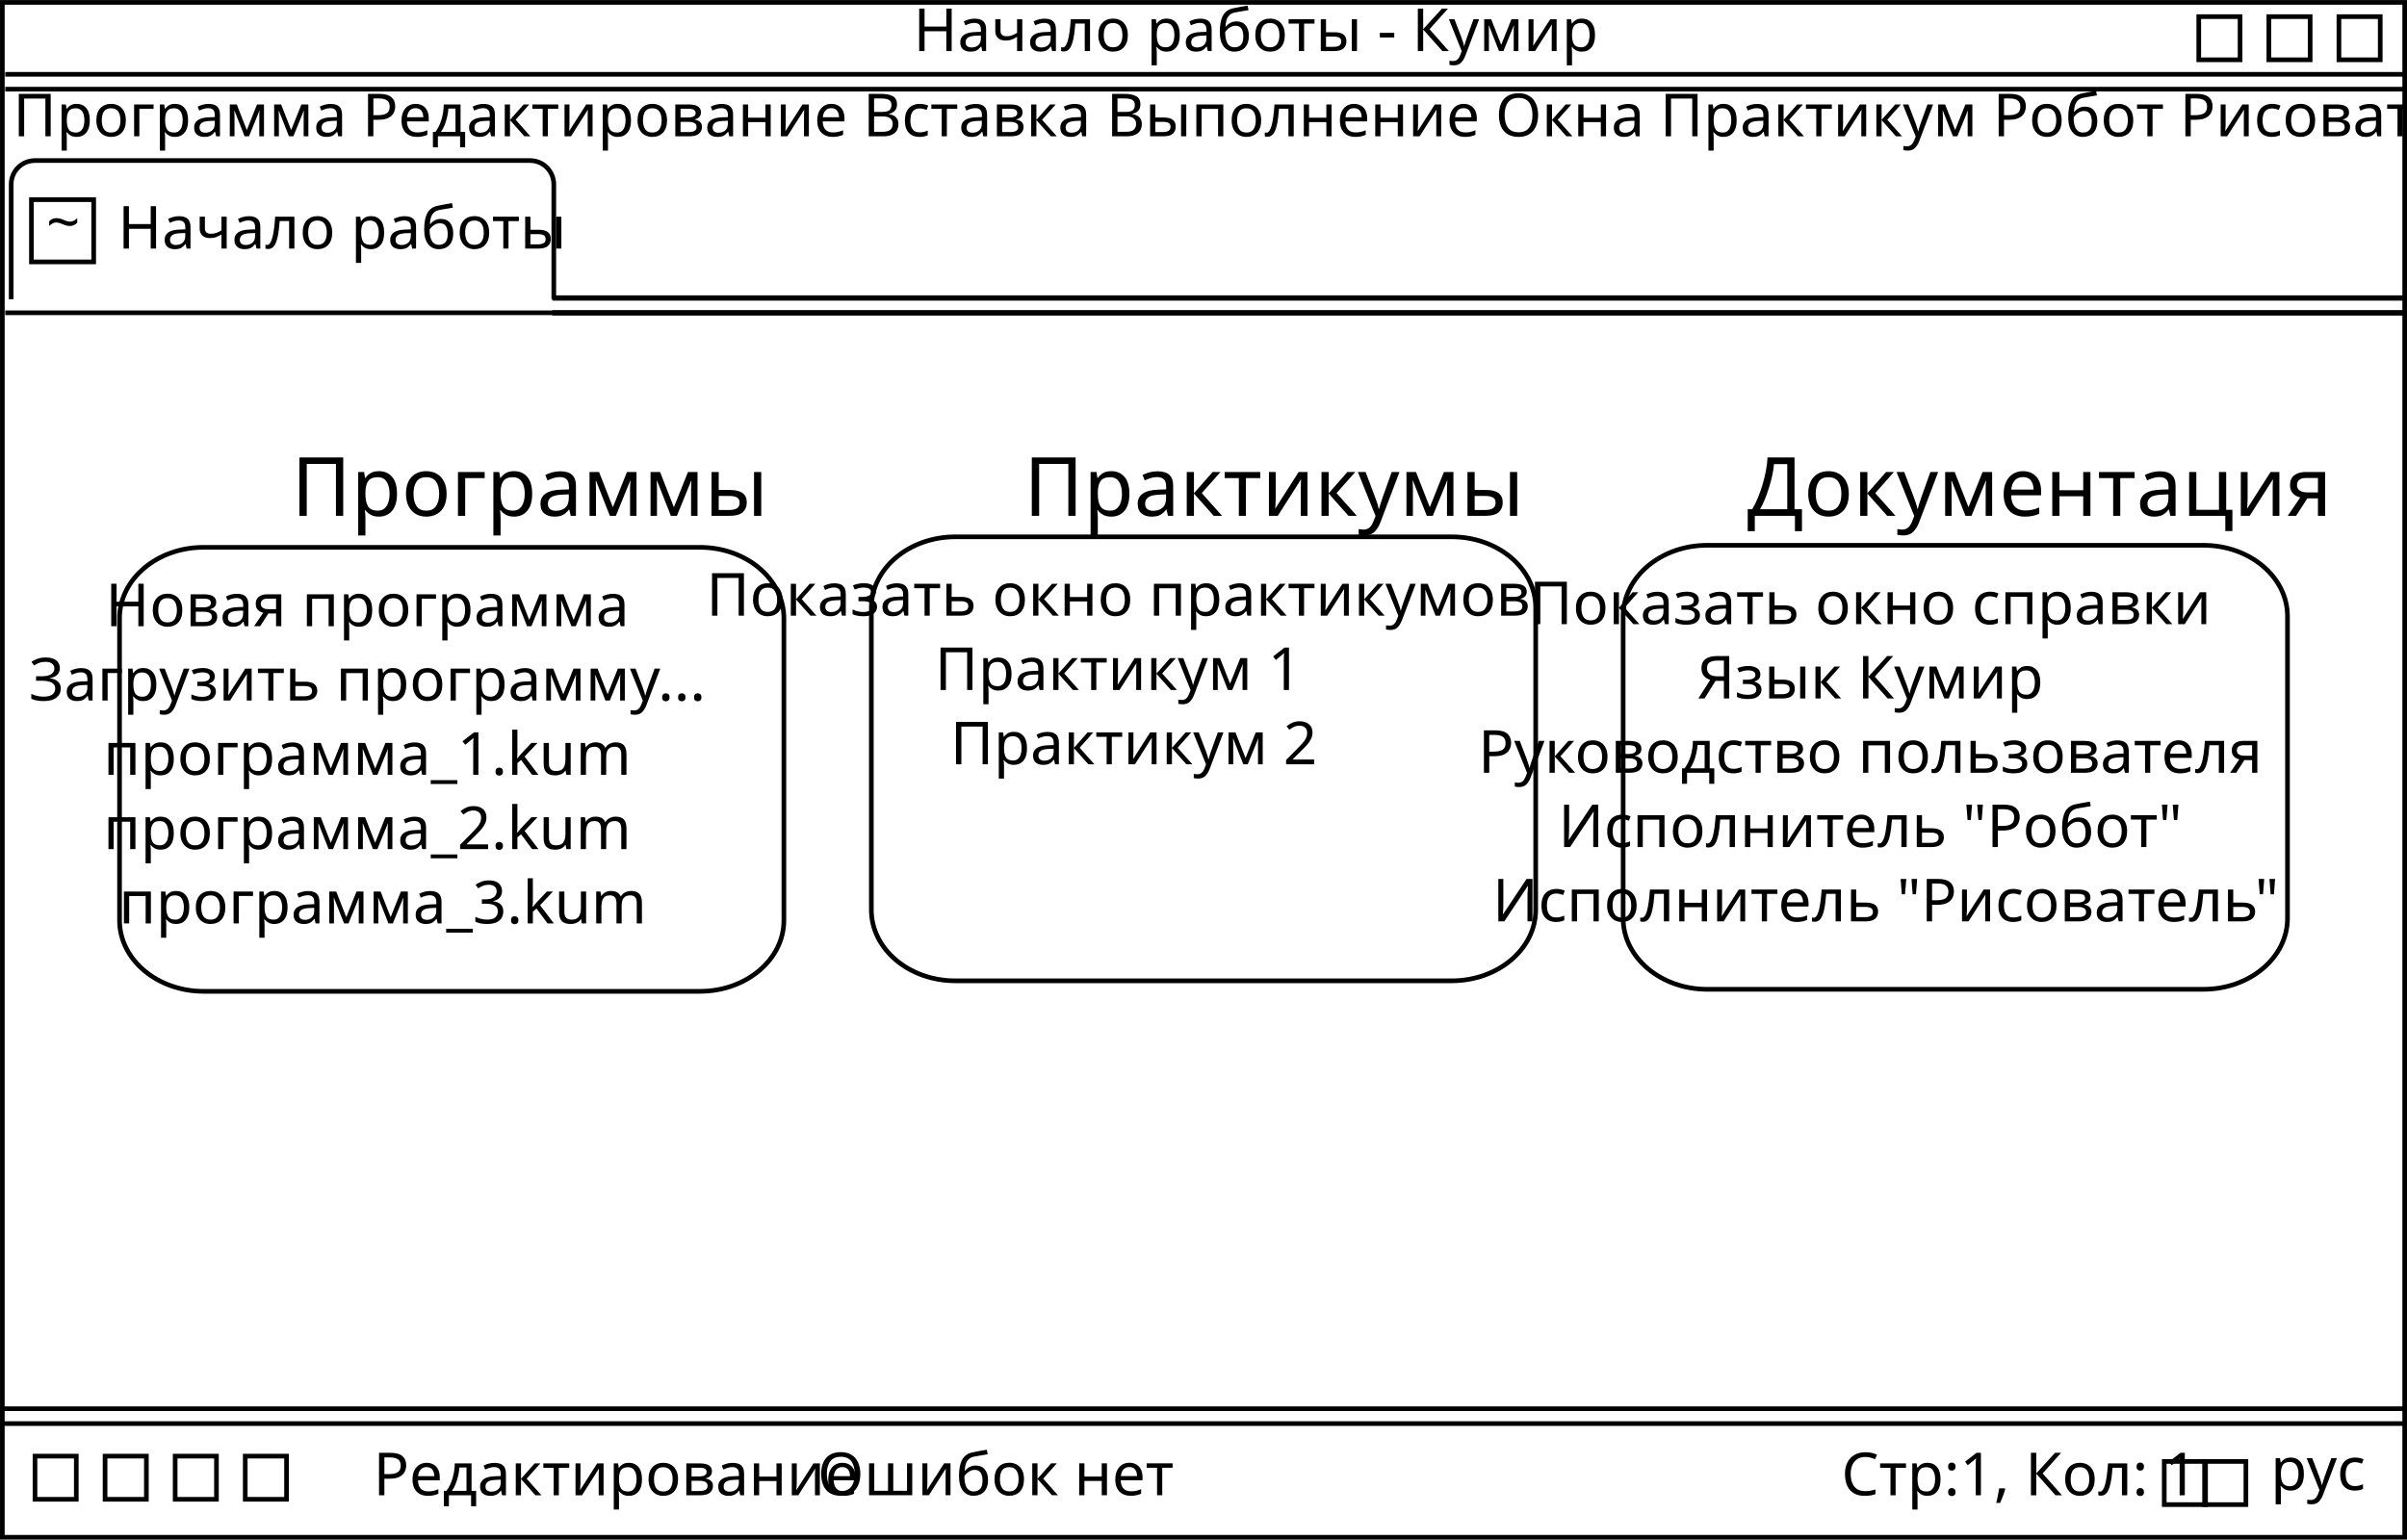
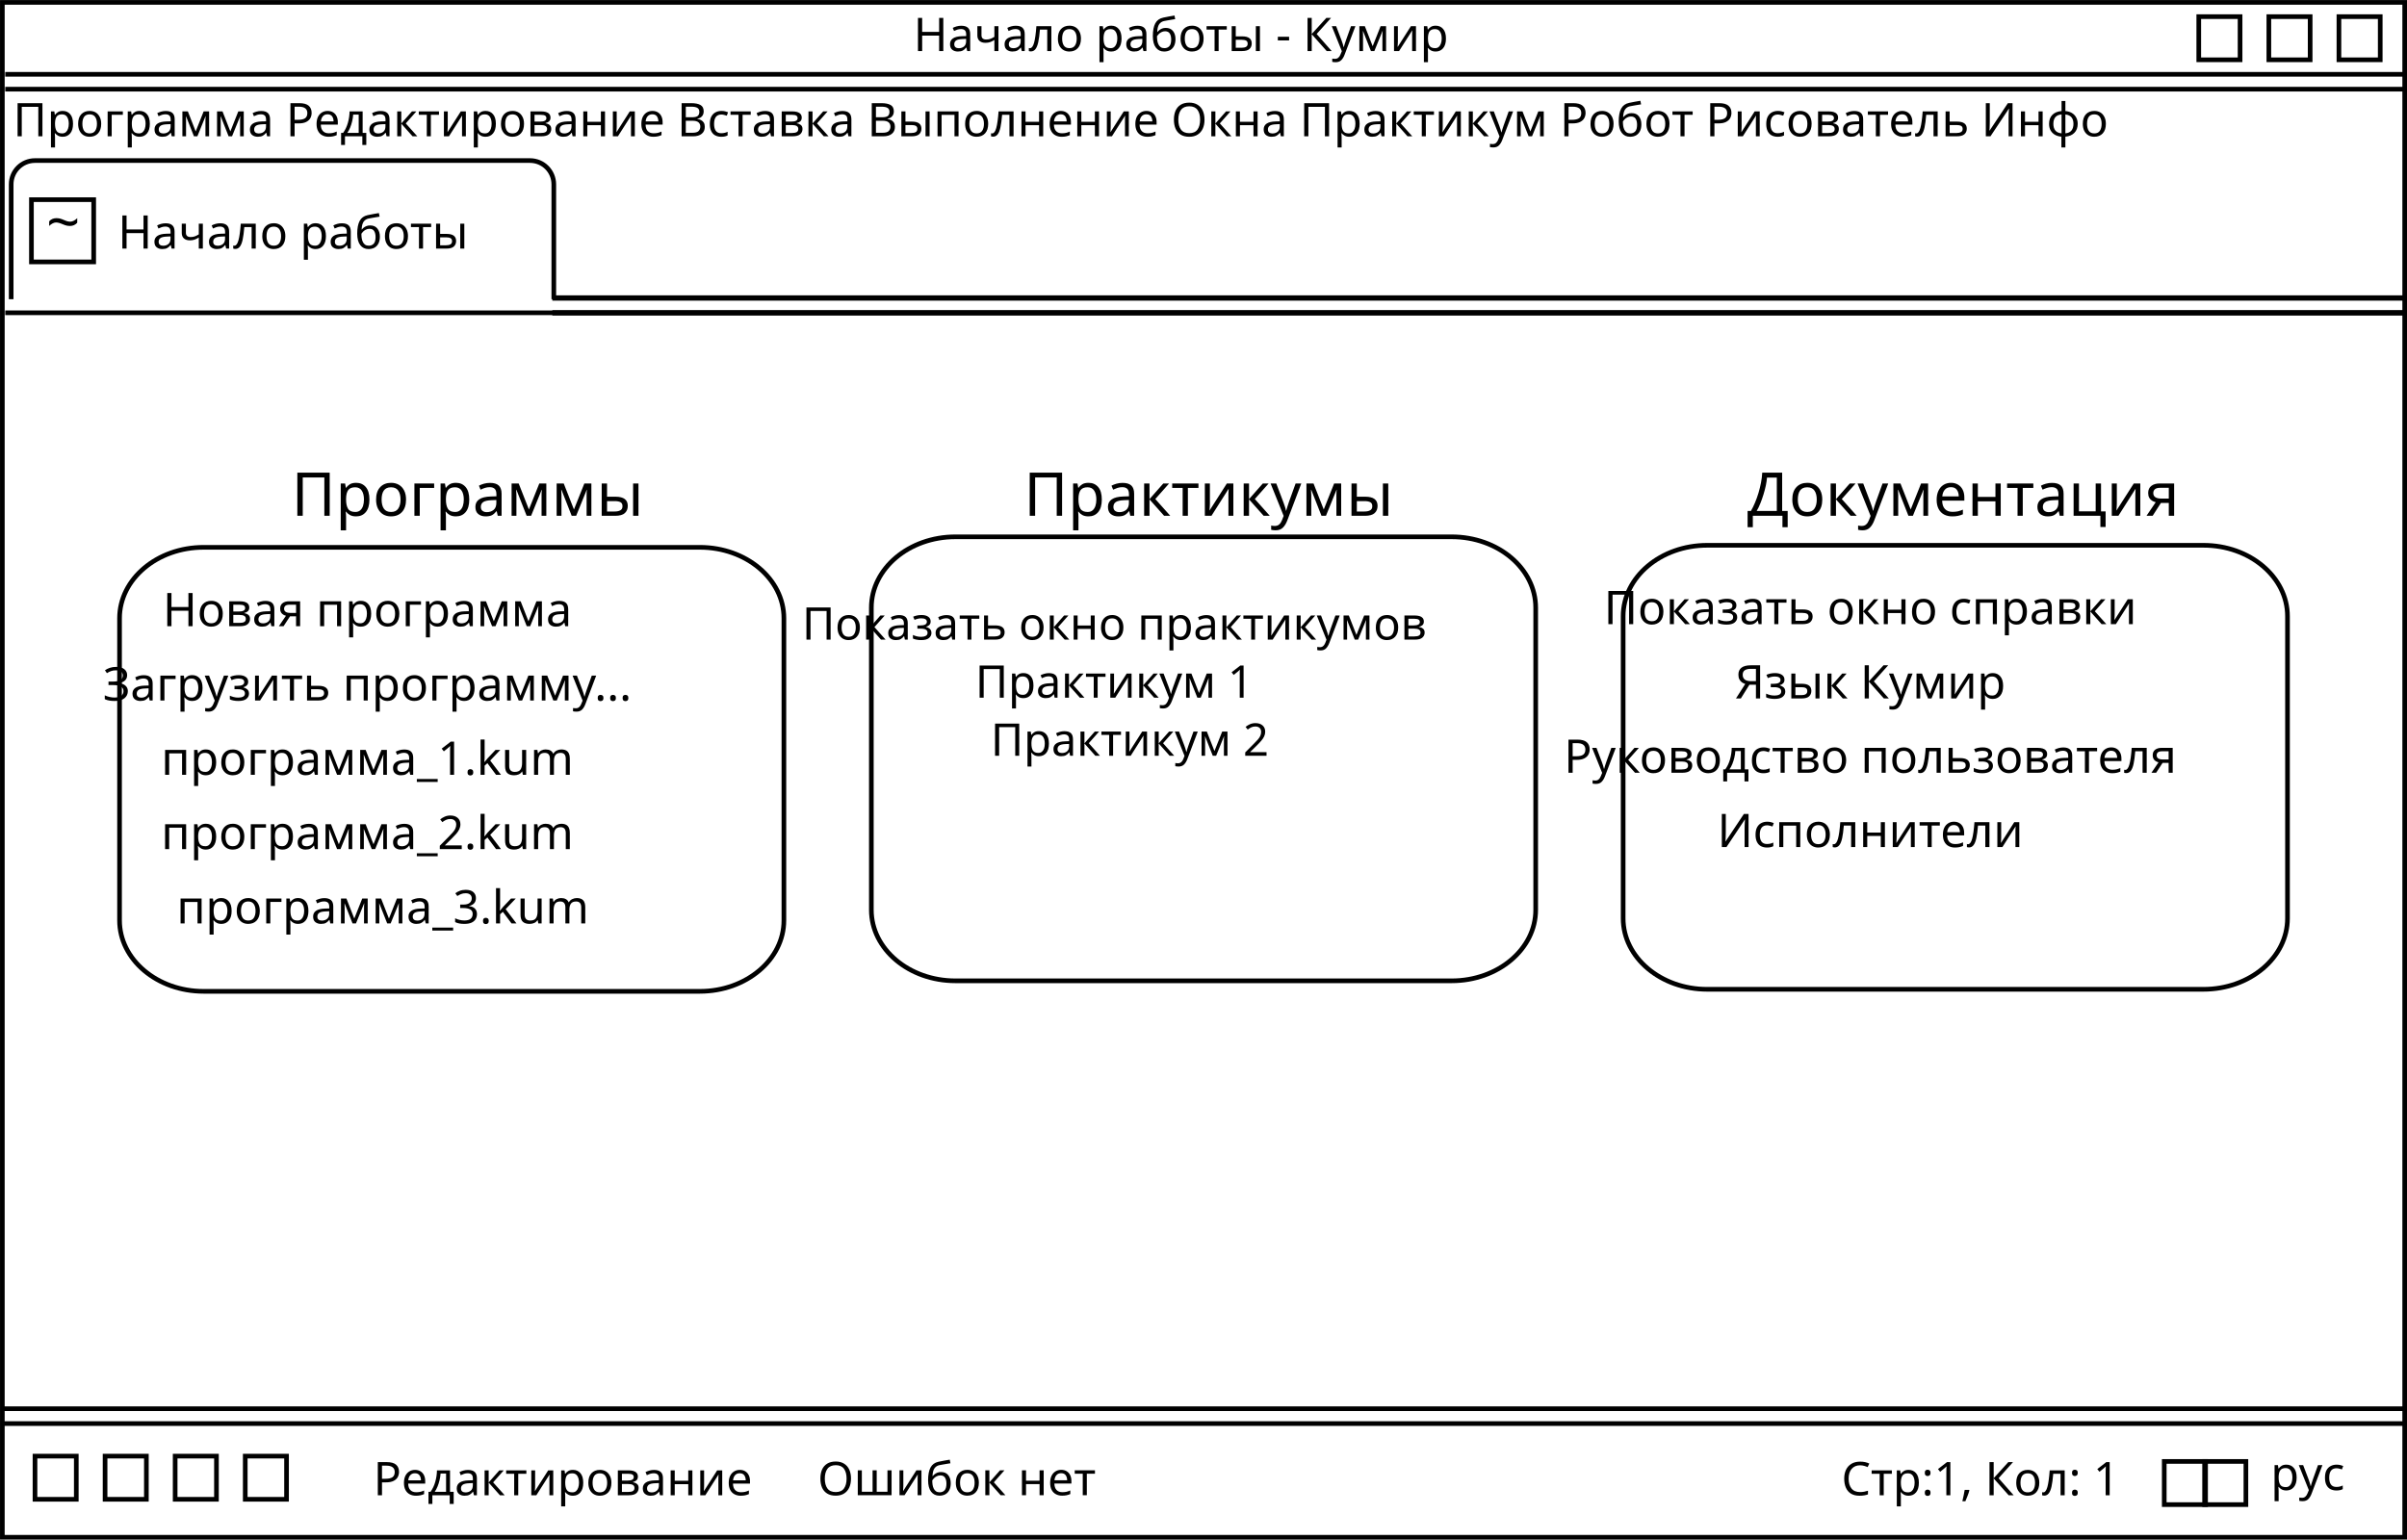
<svg xmlns="http://www.w3.org/2000/svg" width="647.625" height="414.375" id="svg4792" version="1.1">
  <defs id="defs4794">
    <marker orient="auto" refY="0" refX="0" id="Arrow1Lstart" style="overflow:visible">
      <path id="path4071" d="M 0,0 5,-5 -12.5,0 5,5 0,0 z" style="fill-rule:evenodd;stroke:#000000;stroke-width:1pt" transform="matrix(0.8,0,0,0.8,10,0)" />
    </marker>
    <marker orient="auto" refY="0" refX="0" id="marker4812" style="overflow:visible">
      <path id="path4814" d="M 0,0 5,-5 -12.5,0 5,5 0,0 z" style="fill-rule:evenodd;stroke:#000000;stroke-width:1pt" transform="matrix(0.8,0,0,0.8,10,0)" />
    </marker>
    <marker orient="auto" refY="0" refX="0" id="marker4812-6" style="overflow:visible">
      <path id="path4814-0" d="M 0,0 5,-5 -12.5,0 5,5 0,0 z" style="fill-rule:evenodd;stroke:#000000;stroke-width:1pt" transform="matrix(0.8,0,0,0.8,10,0)" />
    </marker>
    <marker orient="auto" refY="0" refX="0" id="marker4812-68" style="overflow:visible">
      <path id="path4814-03" d="M 0,0 5,-5 -12.5,0 5,5 0,0 z" style="fill-rule:evenodd;stroke:#000000;stroke-width:1pt" transform="matrix(0.8,0,0,0.8,10,0)" />
    </marker>
    <marker orient="auto" refY="0" refX="0" id="marker4812-7" style="overflow:visible">
      <path id="path4814-8" d="M 0,0 5,-5 -12.5,0 5,5 0,0 z" style="fill-rule:evenodd;stroke:#000000;stroke-width:1pt" transform="matrix(0.8,0,0,0.8,10,0)" />
    </marker>
    <marker orient="auto" refY="0" refX="0" id="marker4812-7-9" style="overflow:visible">
      <path id="path4814-8-0" d="M 0,0 5,-5 -12.5,0 5,5 0,0 z" style="fill-rule:evenodd;stroke:#000000;stroke-width:1pt" transform="matrix(0.8,0,0,0.8,10,0)" />
    </marker>
    <marker orient="auto" refY="0" refX="0" id="marker4812-7-98" style="overflow:visible">
      <path id="path4814-8-2" d="M 0,0 5,-5 -12.5,0 5,5 0,0 z" style="fill-rule:evenodd;stroke:#000000;stroke-width:1pt" transform="matrix(0.8,0,0,0.8,10,0)" />
    </marker>
  </defs>
  <g id="layer1" transform="translate(-49.34375,-120.25)">
    <g id="g4944" transform="translate(0,160)">
      <path id="path3043" d="m 50.162,343.394 646,0" style="fill:none;stroke:#000000;stroke-width:1.25;stroke-linecap:butt;stroke-linejoin:miter;stroke-miterlimit:4;stroke-opacity:1;stroke-dasharray:none" />
      <path id="path3043-9" d="m 50.162,339.394 646,0" style="fill:none;stroke:#000000;stroke-width:1.25;stroke-linecap:butt;stroke-linejoin:miter;stroke-miterlimit:4;stroke-opacity:1;stroke-dasharray:none" />
    </g>
    <g id="g3887" transform="translate(11.21034,272.4777)" style="stroke-width:1.25;stroke-miterlimit:4;stroke-dasharray:none">
      <rect y="239.679" x="47.549" height="11.617" width="11.112" id="rect3063" style="fill:none;stroke:#000000;stroke-width:1.25;stroke-linecap:butt;stroke-linejoin:miter;stroke-miterlimit:4;stroke-dasharray:none;stroke-dashoffset:0" />
      <rect y="239.679" x="66.405" height="11.617" width="11.112" id="rect3063-8" style="fill:none;stroke:#000000;stroke-width:1.25;stroke-linecap:butt;stroke-linejoin:miter;stroke-miterlimit:4;stroke-dasharray:none;stroke-dashoffset:0" />
      <rect y="239.679" x="85.261" height="11.617" width="11.112" id="rect3063-9" style="fill:none;stroke:#000000;stroke-width:1.25;stroke-linecap:butt;stroke-linejoin:miter;stroke-miterlimit:4;stroke-dasharray:none;stroke-dashoffset:0" />
      <rect y="239.679" x="104.118" height="11.617" width="11.112" id="rect3063-7" style="fill:none;stroke:#000000;stroke-width:1.25;stroke-linecap:butt;stroke-linejoin:miter;stroke-miterlimit:4;stroke-dasharray:none;stroke-dashoffset:0" />
    </g>
    <text xml:space="preserve" style="font-size:40px;font-style:normal;font-variant:normal;font-weight:normal;font-stretch:normal;line-height:125%;letter-spacing:0px;word-spacing:0px;fill:#000000;fill-opacity:1;stroke:none;font-family:OpenGost Type B;-inkscape-font-specification:OpenGost Type B" x="149.782" y="522.688" id="text3893">
-       <tspan id="tspan3895" x="149.782" y="522.688" style="font-size:16px">Редактирование</tspan>
+       <tspan id="tspan3895" x="149.782" y="522.688" style="font-size:12.5px">Редактирование</tspan>
    </text>
    <text xml:space="preserve" style="font-size:40px;font-style:normal;font-variant:normal;font-weight:normal;font-stretch:normal;line-height:125%;letter-spacing:0px;word-spacing:0px;fill:#000000;fill-opacity:1;stroke:none;font-family:OpenGost Type B;-inkscape-font-specification:OpenGost Type B" x="269.312" y="522.671" id="text3893-1">
-       <tspan id="tspan3895-8" x="269.312" y="522.671" style="font-size:16px">Ошибок нет</tspan>
+       <tspan id="tspan3895-8" x="269.312" y="522.671" style="font-size:12.5px">Ошибок нет</tspan>
    </text>
    <text xml:space="preserve" style="font-size:40px;font-style:normal;font-variant:normal;font-weight:normal;font-stretch:normal;line-height:125%;letter-spacing:0px;word-spacing:0px;fill:#000000;fill-opacity:1;stroke:none;font-family:OpenGost Type A;-inkscape-font-specification:OpenGost Type A" x="544.782" y="522.688" id="text3918">
-       <tspan id="tspan3920" x="544.782" y="522.688" style="font-size:16px;font-style:normal;font-variant:normal;font-weight:normal;font-stretch:normal;font-family:OpenGost Type B;-inkscape-font-specification:OpenGost Type B">Стр:1, Кол: 1</tspan>
+       <tspan id="tspan3920" x="544.782" y="522.688" style="font-size:12.5px;font-style:normal;font-variant:normal;font-weight:normal;font-stretch:normal;font-family:OpenGost Type B;-inkscape-font-specification:OpenGost Type B">Стр:1, Кол: 1</tspan>
    </text>
    <g id="g3981" transform="translate(58.35319,272.7461)" style="stroke-width:1.25;stroke-miterlimit:4;stroke-dasharray:none">
      <text id="text3918-8" y="248.53" x="601.92" style="font-size:40px;font-style:normal;font-variant:normal;font-weight:normal;font-stretch:normal;line-height:125%;letter-spacing:0px;word-spacing:0px;fill:#000000;fill-opacity:1;stroke:none;font-family:OpenGost Type A;-inkscape-font-specification:OpenGost Type A" xml:space="preserve">
-         <tspan style="font-size:16px;font-style:normal;font-variant:normal;font-weight:normal;font-stretch:normal;font-family:OpenGost Type B;-inkscape-font-specification:OpenGost Type B" y="248.53" x="601.92" id="tspan3920-4">рус</tspan>
+         <tspan style="font-size:12.5px;font-style:normal;font-variant:normal;font-weight:normal;font-stretch:normal;font-family:OpenGost Type B;-inkscape-font-specification:OpenGost Type B" y="248.53" x="601.92" id="tspan3920-4">рус</tspan>
      </text>
      <g transform="translate(330,-41.42857)" id="g3977" style="stroke-width:1.25;stroke-miterlimit:4;stroke-dasharray:none">
        <rect style="fill:none;stroke:#000000;stroke-width:1.25;stroke-linecap:butt;stroke-linejoin:miter;stroke-miterlimit:4;stroke-dasharray:none;stroke-dashoffset:0" id="rect3063-1" width="11.112" height="11.617" x="243.303" y="282.268" />
        <rect style="fill:none;stroke:#000000;stroke-width:1.25;stroke-linecap:butt;stroke-linejoin:miter;stroke-miterlimit:4;stroke-dasharray:none;stroke-dashoffset:0" id="rect3063-8-1" width="11.112" height="11.617" x="254.159" y="282.268" />
      </g>
    </g>
    <rect style="fill:none;stroke:#000000;stroke-width:1.25;stroke-linecap:butt;stroke-linejoin:miter;stroke-miterlimit:4;stroke-dasharray:none;stroke-dashoffset:0" id="rect4942" width="646.375" height="413.102" x="49.974" y="120.891" />
    <path style="fill:none;stroke:#000000;stroke-width:1.25;stroke-linecap:butt;stroke-linejoin:miter;stroke-miterlimit:4;stroke-opacity:1;stroke-dasharray:none" d="m 50.756,144.25 646,0" id="path3043-3" />
    <path style="fill:none;stroke:#000000;stroke-width:1.25;stroke-linecap:butt;stroke-linejoin:miter;stroke-miterlimit:4;stroke-opacity:1;stroke-dasharray:none" d="m 50.756,140.25 646,0" id="path3043-9-9" />
    <text xml:space="preserve" style="font-size:16px;font-style:normal;font-variant:normal;font-weight:normal;font-stretch:normal;text-align:start;line-height:125%;letter-spacing:0px;word-spacing:0px;text-anchor:start;fill:#000000;fill-opacity:1;stroke:none;font-family:OpenGost Type A;-inkscape-font-specification:Sans" x="295.118" y="133.99" id="text4972">
-       <tspan id="tspan4974" x="295.118" y="133.99" style="font-style:normal;font-variant:normal;font-weight:normal;font-stretch:normal;text-align:start;text-anchor:start;font-family:OpenGost Type B;-inkscape-font-specification:OpenGost Type B">Начало работы - Кумир</tspan>
+       <tspan id="tspan4974" x="295.118" y="133.99" style="font-style:normal;font-variant:normal;font-weight:normal;font-stretch:normal;text-align:start;text-anchor:start;font-family:OpenGost Type B;-inkscape-font-specification:OpenGost Type B;font-size:12.5px">Начало работы - Кумир</tspan>
    </text>
    <path style="fill:none;stroke:#000000;stroke-width:1.25;stroke-linecap:butt;stroke-linejoin:miter;stroke-miterlimit:4;stroke-opacity:1;stroke-dasharray:none" d="m 50.756,204.433 646,0" id="path3043-9-9-1" />
    <text xml:space="preserve" style="font-size:16px;font-style:normal;font-variant:normal;font-weight:normal;font-stretch:normal;line-height:125%;letter-spacing:0px;word-spacing:0px;fill:#000000;fill-opacity:1;stroke:none;font-family:OpenGost Type A;-inkscape-font-specification:Sans" x="57.143" y="59.505" id="text5516">
      <tspan id="tspan5518" x="57.143" y="59.505" />
    </text>
    <text xml:space="preserve" style="font-size:16px;font-style:normal;font-variant:normal;font-weight:normal;font-stretch:normal;line-height:125%;letter-spacing:0px;word-spacing:0px;fill:#000000;fill-opacity:1;stroke:none;font-family:OpenGost Type A;-inkscape-font-specification:Sans" x="52.857" y="156.934" id="text5520">
-       <tspan id="tspan5522" x="52.857" y="156.934" style="font-style:normal;font-variant:normal;font-weight:normal;font-stretch:normal;font-family:OpenGost Type B;-inkscape-font-specification:OpenGost Type B">Программа Редактирование Вставка Выполнение Окна Практикум Робот Рисователь Инфо</tspan>
+       <tspan id="tspan5522" x="52.857" y="156.934" style="font-style:normal;font-variant:normal;font-weight:normal;font-stretch:normal;font-family:OpenGost Type B;-inkscape-font-specification:OpenGost Type B;font-size:12.5px">Программа Редактирование Вставка Выполнение Окна Практикум Робот Рисователь Инфо</tspan>
    </text>
    <g id="g6437" transform="translate(-2.020305,75.1929)">
      <rect y="49.533" x="642.962" height="11.617" width="11.112" id="rect3063-0" style="fill:none;stroke:#000000;stroke-width:1.25;stroke-linecap:butt;stroke-linejoin:miter;stroke-miterlimit:4;stroke-dasharray:none;stroke-dashoffset:0" />
      <rect y="49.533" x="661.818" height="11.617" width="11.112" id="rect3063-8-3" style="fill:none;stroke:#000000;stroke-width:1.25;stroke-linecap:butt;stroke-linejoin:miter;stroke-miterlimit:4;stroke-dasharray:none;stroke-dashoffset:0" />
      <rect y="49.533" x="680.674" height="11.617" width="11.112" id="rect3063-9-8" style="fill:none;stroke:#000000;stroke-width:1.25;stroke-linecap:butt;stroke-linejoin:miter;stroke-miterlimit:4;stroke-dasharray:none;stroke-dashoffset:0" />
    </g>
    <g id="g3393" transform="translate(-146,0)">
      <path id="rect6813-8" d="m 344.349,200.777 0,-30.688 c 0.002,-0.073 0,-0.145 0,-0.219 0,-3.549 -2.857,-6.406 -6.406,-6.406 l -133.187,0 c -3.549,0 -6.406,2.857 -6.406,6.406 0,0.074 -0.002,0.146 0,0.219 l 0,30.688" style="fill:none;stroke:#000000;stroke-width:1.25;stroke-linecap:butt;stroke-linejoin:miter;stroke-miterlimit:4;stroke-dasharray:none;stroke-dashoffset:0" />
      <rect rx="0" y="173.988" x="203.801" height="16.75" width="16.75" id="rect6870-9" style="fill:none;stroke:#000000;stroke-width:1.25;stroke-linecap:butt;stroke-linejoin:miter;stroke-miterlimit:4;stroke-dasharray:none;stroke-dashoffset:0" />
      <text id="text6872-3" y="185.657" x="207.776" style="font-size:16px;font-style:normal;font-variant:normal;font-weight:normal;font-stretch:normal;line-height:125%;letter-spacing:0px;word-spacing:0px;fill:#000000;fill-opacity:1;stroke:none;font-family:OpenGost Type A;-inkscape-font-specification:Sans" xml:space="preserve">
        <tspan style="font-style:normal;font-variant:normal;font-weight:normal;font-stretch:normal;font-family:OpenGost Type B;-inkscape-font-specification:OpenGost Type B" y="185.657" x="207.776" id="tspan6874-2">~</tspan>
      </text>
      <text id="text6876-5" y="187.157" x="227.049" style="font-size:16px;font-style:normal;font-variant:normal;font-weight:normal;font-stretch:normal;line-height:125%;letter-spacing:0px;word-spacing:0px;fill:#000000;fill-opacity:1;stroke:none;font-family:OpenGost Type B;-inkscape-font-specification:OpenGost Type B" xml:space="preserve">
-         <tspan y="187.157" x="227.049" id="tspan6878-3">Начало работы</tspan>
+         <tspan y="187.157" x="227.049" id="tspan6878-3" style="font-size:12.5px">Начало работы</tspan>
      </text>
    </g>
    <g id="g4944-9-2" transform="matrix(0.7709531,0,0,1,159.2749,-138.9426)">
      <path id="path3043-7-5" d="m 50.162,343.394 646,0" style="fill:none;stroke:#000000;stroke-width:1.424;stroke-linecap:butt;stroke-linejoin:miter;stroke-miterlimit:4;stroke-opacity:1;stroke-dasharray:none" />
      <path id="path3043-9-4-6" d="m 50.162,339.394 646,0" style="fill:none;stroke:#000000;stroke-width:1.424;stroke-linecap:butt;stroke-linejoin:miter;stroke-miterlimit:4;stroke-opacity:1;stroke-dasharray:none" />
    </g>
    <g id="g4368" transform="translate(31.29839,0)">
      <g transform="translate(0,3.999985)" id="g4357">
        <text xml:space="preserve" style="font-size:16px;font-style:normal;font-variant:normal;font-weight:normal;font-stretch:normal;line-height:125%;letter-spacing:0px;word-spacing:0px;fill:#000000;fill-opacity:1;stroke:none;font-family:OpenGost Type B;-inkscape-font-specification:OpenGost Type B" x="96.467" y="255.076" id="text3401">
-           <tspan id="tspan3403" x="96.467" y="255.076" style="font-size:22px">Программы</tspan>
+           <tspan id="tspan3403" x="96.467" y="255.076" style="font-size:16.25px">Программы</tspan>
        </text>
        <rect style="fill:none;stroke:#000000;stroke-width:1.25;stroke-linecap:butt;stroke-linejoin:miter;stroke-miterlimit:4;stroke-dasharray:none;stroke-dashoffset:0" id="rect4223" width="178.75" height="119.501" x="50.21" y="263.559" ry="19.092" rx="22.627" />
        <text xml:space="preserve" style="font-size:16px;font-style:normal;font-variant:normal;font-weight:normal;font-stretch:normal;line-height:125%;letter-spacing:0px;word-spacing:0px;fill:#000000;fill-opacity:1;stroke:none;font-family:OpenGost Type B;-inkscape-font-specification:OpenGost Type B" x="139.768" y="284.783" id="text4243">
-           <tspan id="tspan4245" x="139.768" y="284.783" style="text-align:center;text-anchor:middle">Новая программа</tspan>
-           <tspan x="139.768" y="304.783" id="tspan4247" style="text-align:center;text-anchor:middle">Загрузить программу...</tspan>
-           <tspan x="139.768" y="324.783" style="text-align:center;text-anchor:middle" id="tspan4314">программа_1.kum</tspan>
-           <tspan x="139.768" y="344.783" style="text-align:center;text-anchor:middle" id="tspan4316">программа_2.kum</tspan>
-           <tspan x="139.768" y="364.783" style="text-align:center;text-anchor:middle" id="tspan4318">программа_3.kum</tspan>
+           <tspan id="tspan4245" x="139.768" y="284.783" style="text-align:center;text-anchor:middle;font-size:12.5px">Новая программа</tspan>
+           <tspan x="139.768" y="304.783" id="tspan4247" style="text-align:center;text-anchor:middle;font-size:12.5px">Загрузить программу...</tspan>
+           <tspan x="139.768" y="324.783" style="text-align:center;text-anchor:middle;font-size:12.5px" id="tspan4314">программа_1.kum</tspan>
+           <tspan x="139.768" y="344.783" style="text-align:center;text-anchor:middle;font-size:12.5px" id="tspan4316">программа_2.kum</tspan>
+           <tspan x="139.768" y="364.783" style="text-align:center;text-anchor:middle;font-size:12.5px" id="tspan4318">программа_3.kum</tspan>
        </text>
      </g>
      <g transform="translate(13.61816,0)" id="g4348">
        <text xml:space="preserve" style="font-size:16px;font-style:normal;font-variant:normal;font-weight:normal;font-stretch:normal;line-height:125%;letter-spacing:0px;word-spacing:0px;fill:#000000;fill-opacity:1;stroke:none;font-family:OpenGost Type B;-inkscape-font-specification:OpenGost Type B" x="279.907" y="259.076" id="text3405">
-           <tspan id="tspan3407" x="279.907" y="259.076" style="font-size:22px">Практикумы</tspan>
+           <tspan id="tspan3407" x="279.907" y="259.076" style="font-size:16.25px">Практикумы</tspan>
        </text>
        <rect style="fill:none;stroke:#000000;stroke-width:1.25;stroke-linecap:butt;stroke-linejoin:miter;stroke-miterlimit:4;stroke-dasharray:none;stroke-dashoffset:0" id="rect4223-1" width="178.75" height="119.501" x="238.87" y="264.729" ry="19.092" rx="22.627" />
-         <text xml:space="preserve" style="font-size:16px;font-style:normal;font-variant:normal;font-weight:normal;font-stretch:normal;line-height:125%;letter-spacing:0px;word-spacing:0px;fill:#000000;fill-opacity:1;stroke:none;font-family:OpenGost Type B;-inkscape-font-specification:OpenGost Type B" x="328.201" y="285.953" id="text4243-6">
-           <tspan x="328.201" y="285.953" id="tspan4247-2" style="text-align:center;text-anchor:middle">Показать окно практикумов</tspan>
-           <tspan x="328.201" y="305.953" style="text-align:center;text-anchor:middle" id="tspan4322">Практикум 1</tspan>
-           <tspan x="328.201" y="325.953" style="text-align:center;text-anchor:middle" id="tspan4324">Практикум 2</tspan>
+         <text xml:space="preserve" style="font-style:normal;font-variant:normal;font-weight:normal;font-stretch:normal;font-size:16px;line-height:125%;font-family:'OpenGost Type B';-inkscape-font-specification:'OpenGost Type B';letter-spacing:0px;word-spacing:0px;fill:#000000;fill-opacity:1;stroke:none" x="327.126" y="292.405" id="text4243-6">
+           <tspan x="327.126" y="292.405" id="tspan4247-2" style="font-size:12.125px;text-align:center;text-anchor:middle">Показать окно практикумов</tspan>
+           <tspan x="327.126" y="308.03" style="font-size:12.125px;text-align:center;text-anchor:middle" id="tspan4322">Практикум 1</tspan>
+           <tspan x="327.126" y="323.655" style="font-size:12.125px;text-align:center;text-anchor:middle" id="tspan4324">Практикум 2</tspan>
        </text>
+         <flowRoot xml:space="preserve" id="flowRoot3428" style="fill:black;stroke:none;stroke-opacity:1;stroke-width:1px;stroke-linejoin:miter;stroke-linecap:butt;fill-opacity:1;font-family:sans-serif;font-style:normal;font-weight:normal;font-size:40px;line-height:125%;letter-spacing:0px;word-spacing:0px">
+           <flowRegion id="flowRegion3430">
+             <rect id="rect3432" width="190.331" height="56.992" x="226.892" y="156.299" />
+           </flowRegion>
+           <flowPara id="flowPara3434" />
+         </flowRoot>
      </g>
      <g id="g4338">
        <text xml:space="preserve" style="font-size:16px;font-style:normal;font-variant:normal;font-weight:normal;font-stretch:normal;line-height:125%;letter-spacing:0px;word-spacing:0px;fill:#000000;fill-opacity:1;stroke:none;font-family:OpenGost Type B;-inkscape-font-specification:OpenGost Type B" x="488.16" y="259.076" id="text3409">
-           <tspan id="tspan3411" x="488.16" y="259.076" style="font-size:22px">Документация</tspan>
+           <tspan id="tspan3411" x="488.16" y="259.076" style="font-size:16.25px">Документация</tspan>
        </text>
        <rect style="fill:none;stroke:#000000;stroke-width:1.25;stroke-linecap:butt;stroke-linejoin:miter;stroke-miterlimit:4;stroke-dasharray:none;stroke-dashoffset:0" id="rect4223-2" width="178.75" height="119.501" x="454.767" y="267.011" ry="19.092" rx="22.627" />
-         <text xml:space="preserve" style="font-size:16px;font-style:normal;font-variant:normal;font-weight:normal;font-stretch:normal;line-height:125%;letter-spacing:0px;word-spacing:0px;fill:#000000;fill-opacity:1;stroke:none;font-family:OpenGost Type B;-inkscape-font-specification:OpenGost Type B" x="544.145" y="288.234" id="text4243-66">
-           <tspan x="544.145" y="288.234" id="tspan4247-6" style="text-align:center;text-anchor:middle">Показать окно справки</tspan>
-           <tspan x="544.145" y="308.234" style="text-align:center;text-anchor:middle" id="tspan4328">Язык Кумир</tspan>
-           <tspan x="544.145" y="328.234" style="text-align:center;text-anchor:middle" id="tspan4330">Руководство пользователя</tspan>
-           <tspan x="544.145" y="348.234" style="text-align:center;text-anchor:middle" id="tspan4334">Исполнитель "Робот"</tspan>
-           <tspan x="544.145" y="368.234" style="text-align:center;text-anchor:middle" id="tspan4397">Исполнитель "Рисователь"</tspan>
+         <text xml:space="preserve" style="font-style:normal;font-variant:normal;font-weight:normal;font-stretch:normal;font-size:16px;line-height:125%;font-family:'OpenGost Type B';-inkscape-font-specification:'OpenGost Type B';letter-spacing:0px;word-spacing:0px;fill:#000000;fill-opacity:1;stroke:none" x="544.145" y="288.234" id="text4243-66">
+           <tspan x="544.145" y="288.234" id="tspan4247-6" style="text-align:center;text-anchor:middle;font-size:12.5px">Показать окно справки</tspan>
+           <tspan x="544.145" y="308.234" style="text-align:center;text-anchor:middle;font-size:12.5px" id="tspan4328">Язык Кумир</tspan>
+           <tspan x="544.145" y="328.234" style="text-align:center;text-anchor:middle;font-size:12.5px" id="tspan4330">Руководство пользователя</tspan>
+           <tspan x="544.145" y="348.234" style="text-align:center;text-anchor:middle;font-size:12.5px" id="tspan4334">Исполнители</tspan>
+           <tspan x="544.145" y="368.234" style="text-align:center;text-anchor:middle" id="tspan4397" />
        </text>
      </g>
    </g>
  </g>
</svg>
